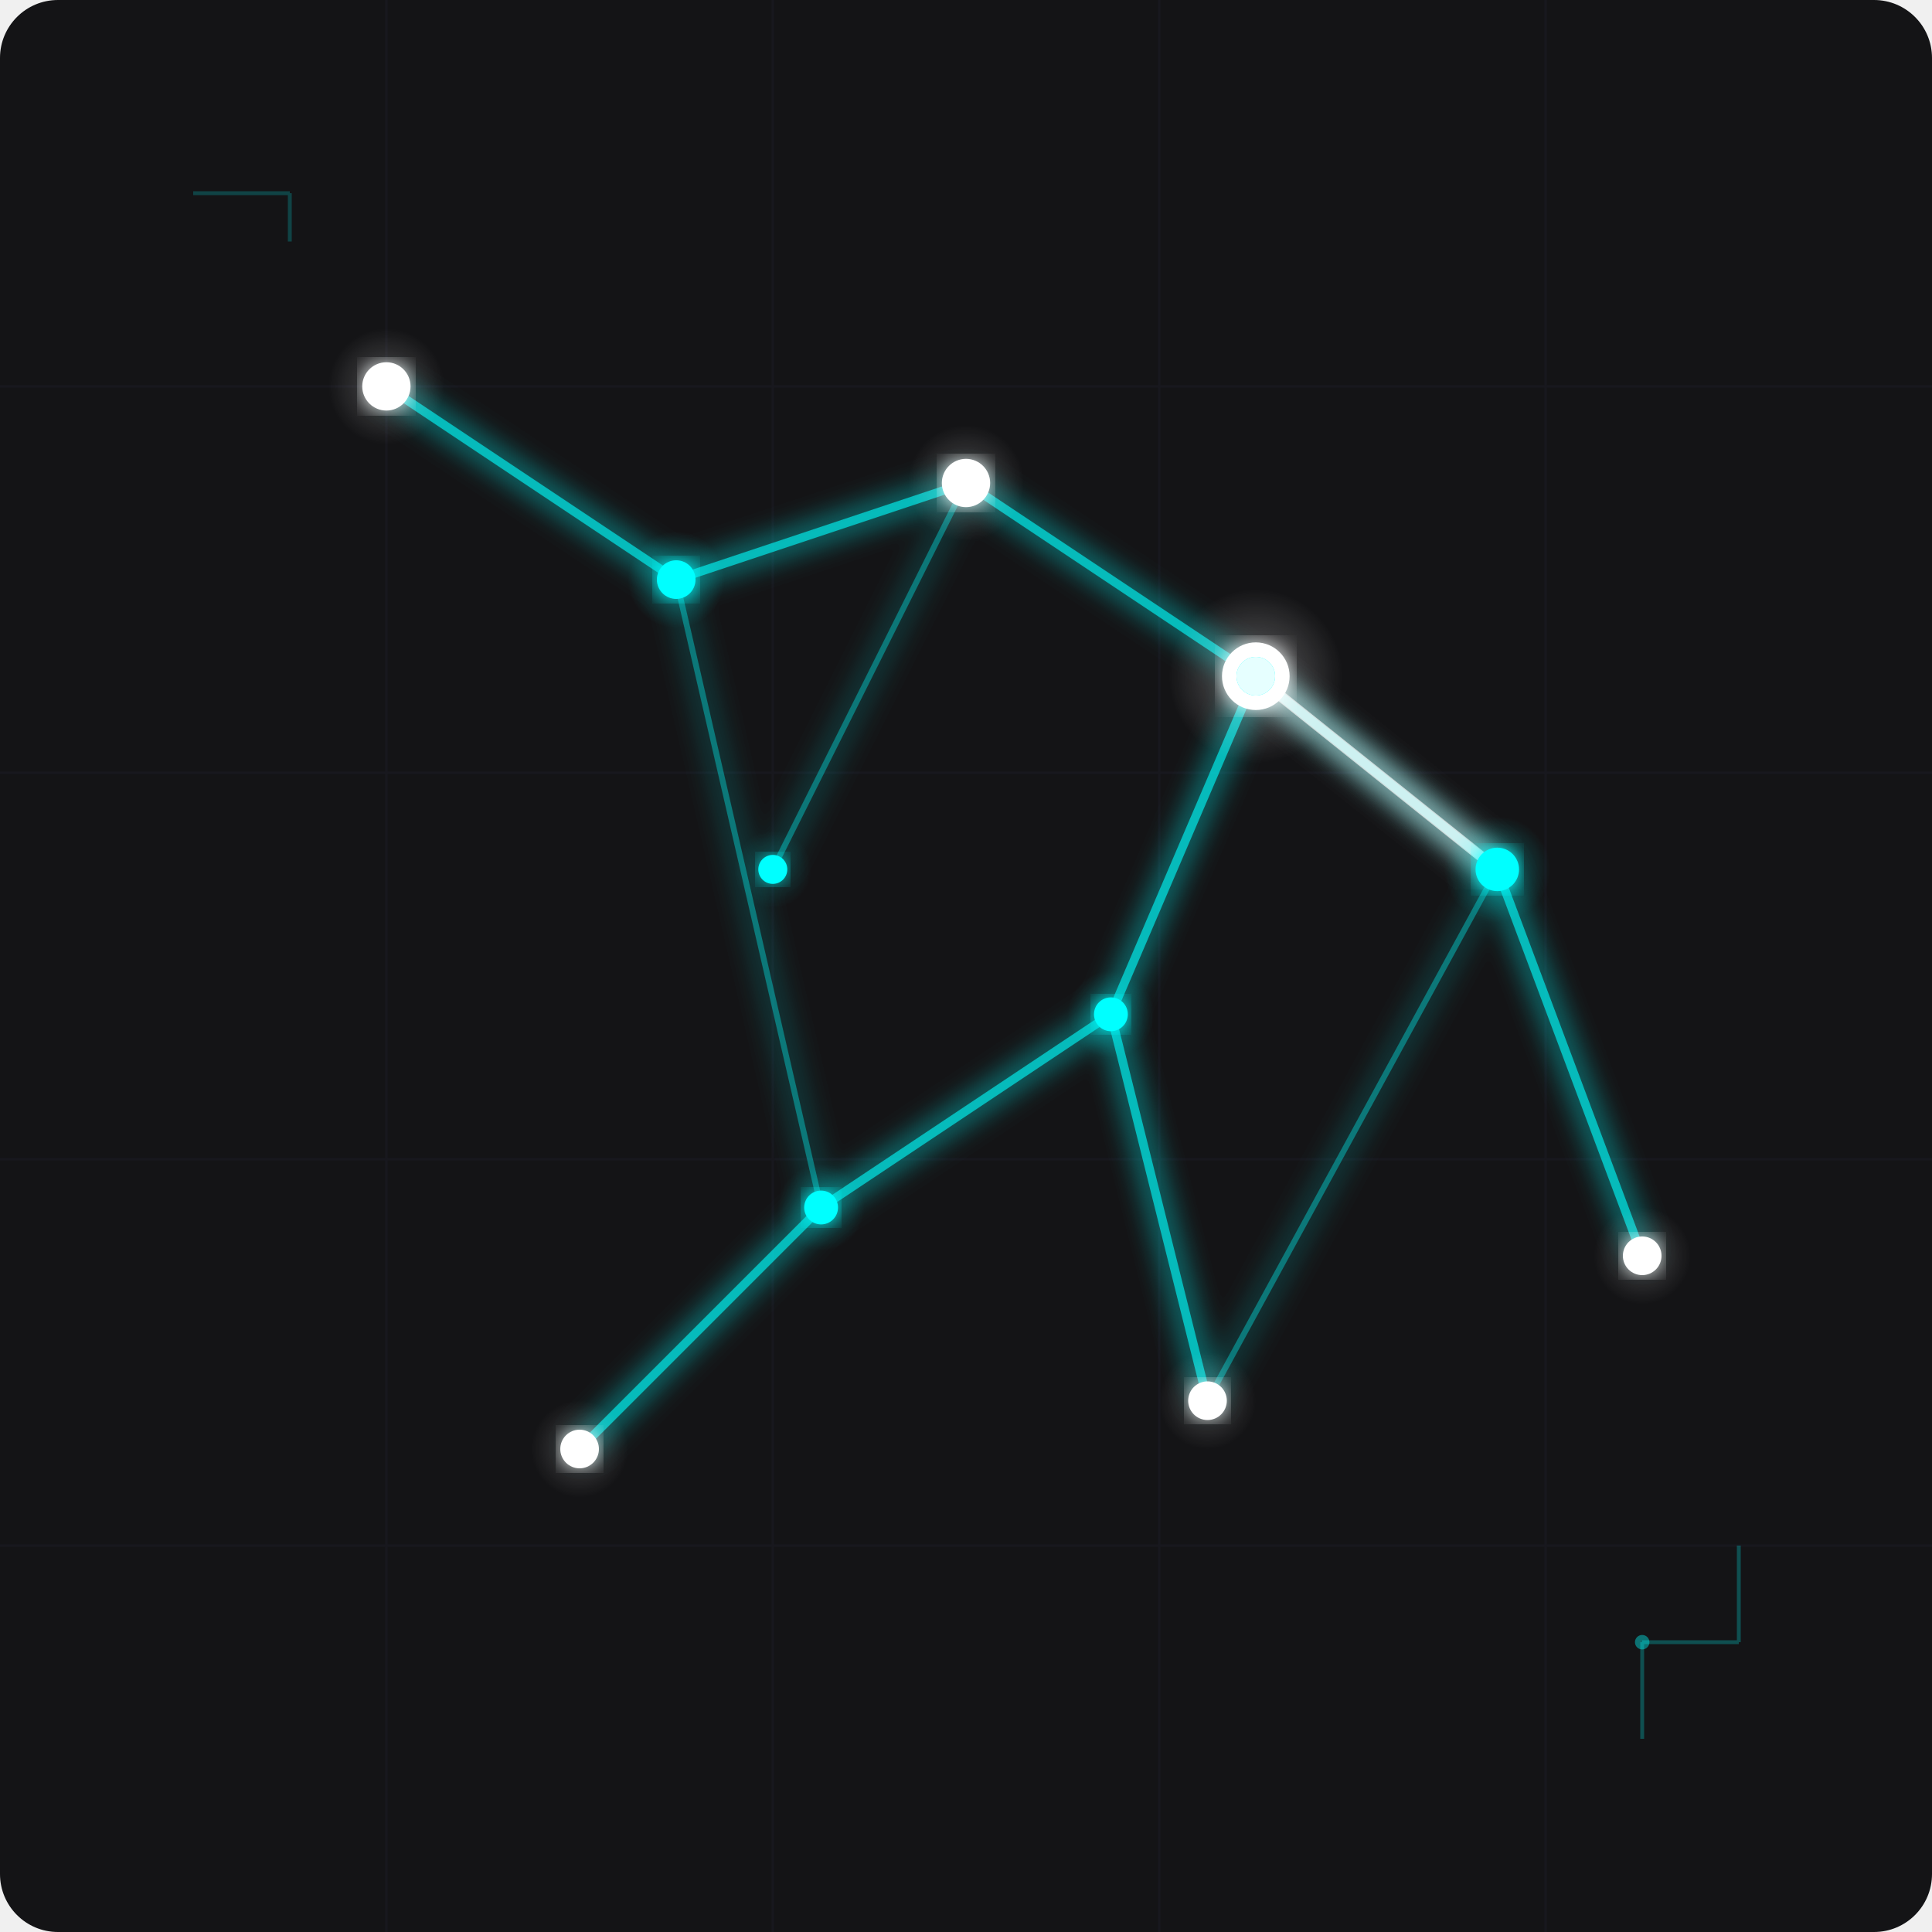
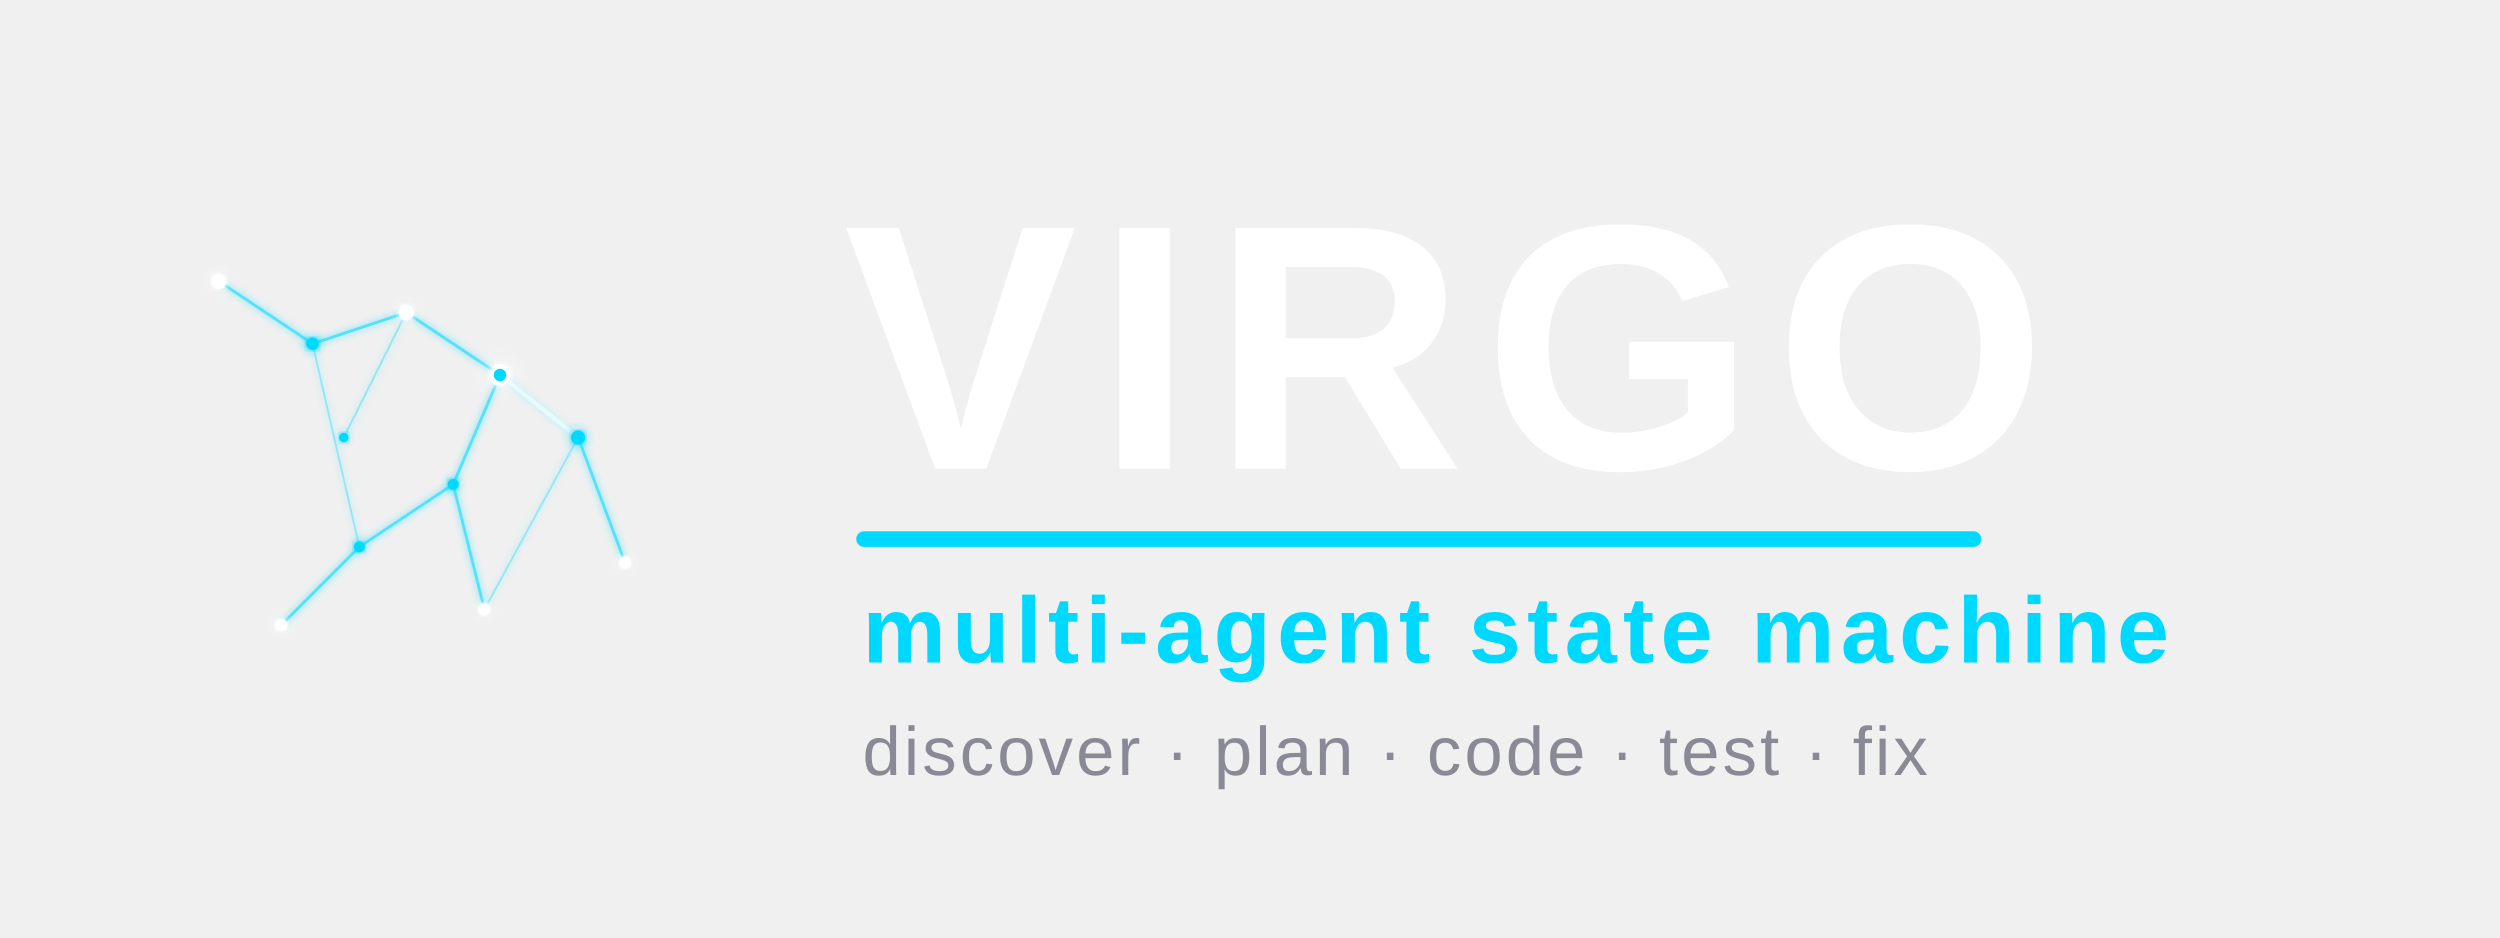
- <svg xmlns="http://www.w3.org/2000/svg" viewBox="0 0 400 400" width="400" height="400">
+ <svg xmlns="http://www.w3.org/2000/svg" viewBox="0 0 800 300" width="800" height="300">
  <defs>
    <radialGradient id="glow" cx="50%" cy="50%" r="50%">
-       <stop offset="0%" stop-color="#00ffff" stop-opacity="0.9" />
-       <stop offset="100%" stop-color="#00ffff" stop-opacity="0" />
+       <stop offset="0%" stop-color="#00d9ff" stop-opacity="0.9" />
+       <stop offset="100%" stop-color="#00d9ff" stop-opacity="0" />
    </radialGradient>
    <radialGradient id="glowWhite" cx="50%" cy="50%" r="50%">
      <stop offset="0%" stop-color="#ffffff" stop-opacity="0.8" />
      <stop offset="100%" stop-color="#ffffff" stop-opacity="0" />
    </radialGradient>
    <filter id="neon">
      <feGaussianBlur stdDeviation="2.5" result="blur" />
      <feMerge>
        <feMergeNode in="blur" />
        <feMergeNode in="SourceGraphic" />
      </feMerge>
    </filter>
-     <filter id="glowLine">
-       <feGaussianBlur stdDeviation="3" result="blur" />
-       <feMerge>
-         <feMergeNode in="blur" />
-         <feMergeNode in="blur" />
-         <feMergeNode in="SourceGraphic" />
-       </feMerge>
-     </filter>
  </defs>
-   <rect width="400" height="400" rx="12" fill="#141416" />
-   <g stroke="#1e1e2a" stroke-width="0.5" opacity="0.4">
-     <line x1="0" y1="80" x2="400" y2="80" />
-     <line x1="0" y1="160" x2="400" y2="160" />
-     <line x1="0" y1="240" x2="400" y2="240" />
-     <line x1="0" y1="320" x2="400" y2="320" />
-     <line x1="80" y1="0" x2="80" y2="400" />
-     <line x1="160" y1="0" x2="160" y2="400" />
-     <line x1="240" y1="0" x2="240" y2="400" />
-     <line x1="320" y1="0" x2="320" y2="400" />
+   <g transform="translate(30,50) scale(0.5)">
+     <g filter="url(#neon)" fill="none" stroke="#00d9ff" stroke-width="1.8" opacity="0.65">
+       <line x1="80" y1="80" x2="140" y2="120" />
+       <line x1="140" y1="120" x2="200" y2="100" />
+       <line x1="200" y1="100" x2="260" y2="140" />
+       <line x1="260" y1="140" x2="310" y2="180" />
+       <line x1="310" y1="180" x2="340" y2="260" />
+       <line x1="260" y1="140" x2="230" y2="210" />
+       <line x1="230" y1="210" x2="250" y2="290" />
+       <line x1="230" y1="210" x2="170" y2="250" />
+       <line x1="170" y1="250" x2="120" y2="300" />
+       <line x1="200" y1="100" x2="160" y2="180" stroke-width="1.2" opacity="0.55" />
+       <line x1="140" y1="120" x2="170" y2="250" stroke-width="1.2" opacity="0.55" />
+       <line x1="310" y1="180" x2="250" y2="290" stroke-width="1.2" opacity="0.55" />
+     </g>
+     <line x1="260" y1="140" x2="310" y2="180" stroke="#ffffff" stroke-width="2.4" opacity="0.85" filter="url(#neon)" />
+     <circle cx="80" cy="80" r="5" fill="#ffffff" filter="url(#neon)" />
+     <circle cx="80" cy="80" r="12" fill="url(#glowWhite)" opacity="0.3" />
+     <circle cx="140" cy="120" r="4" fill="#00d9ff" filter="url(#neon)" />
+     <circle cx="140" cy="120" r="10" fill="url(#glow)" opacity="0.4" />
+     <circle cx="200" cy="100" r="5" fill="#ffffff" filter="url(#neon)" />
+     <circle cx="200" cy="100" r="12" fill="url(#glowWhite)" opacity="0.3" />
+     <circle cx="260" cy="140" r="7" fill="#ffffff" filter="url(#neon)" />
+     <circle cx="260" cy="140" r="18" fill="url(#glowWhite)" opacity="0.4" />
+     <circle cx="260" cy="140" r="4" fill="#00d9ff" />
+     <circle cx="310" cy="180" r="4.5" fill="#00d9ff" filter="url(#neon)" />
+     <circle cx="310" cy="180" r="11" fill="url(#glow)" opacity="0.35" />
+     <circle cx="340" cy="260" r="4" fill="#ffffff" filter="url(#neon)" />
+     <circle cx="340" cy="260" r="10" fill="url(#glowWhite)" opacity="0.25" />
+     <circle cx="230" cy="210" r="3.5" fill="#00d9ff" filter="url(#neon)" />
+     <circle cx="230" cy="210" r="9" fill="url(#glow)" opacity="0.3" />
+     <circle cx="250" cy="290" r="4" fill="#ffffff" filter="url(#neon)" />
+     <circle cx="250" cy="290" r="10" fill="url(#glowWhite)" opacity="0.25" />
+     <circle cx="170" cy="250" r="3.5" fill="#00d9ff" filter="url(#neon)" />
+     <circle cx="170" cy="250" r="9" fill="url(#glow)" opacity="0.3" />
+     <circle cx="120" cy="300" r="4" fill="#ffffff" filter="url(#neon)" />
+     <circle cx="120" cy="300" r="10" fill="url(#glowWhite)" opacity="0.25" />
+     <circle cx="160" cy="180" r="3" fill="#00d9ff" filter="url(#neon)" />
+     <circle cx="160" cy="180" r="8" fill="url(#glow)" opacity="0.2" />
  </g>
-   <g filter="url(#glowLine)" fill="none">
-     <line x1="80" y1="80" x2="140" y2="120" stroke="#00ffff" stroke-width="1.8" opacity="0.6" />
-     <line x1="140" y1="120" x2="200" y2="100" stroke="#00ffff" stroke-width="1.8" opacity="0.6" />
-     <line x1="200" y1="100" x2="260" y2="140" stroke="#00ffff" stroke-width="1.8" opacity="0.6" />
-     <line x1="260" y1="140" x2="310" y2="180" stroke="#00ffff" stroke-width="1.8" opacity="0.6" />
-     <line x1="310" y1="180" x2="340" y2="260" stroke="#00ffff" stroke-width="1.8" opacity="0.6" />
-     <line x1="260" y1="140" x2="230" y2="210" stroke="#00ffff" stroke-width="1.8" opacity="0.6" />
-     <line x1="230" y1="210" x2="250" y2="290" stroke="#00ffff" stroke-width="1.8" opacity="0.6" />
-     <line x1="230" y1="210" x2="170" y2="250" stroke="#00ffff" stroke-width="1.8" opacity="0.6" />
-     <line x1="170" y1="250" x2="120" y2="300" stroke="#00ffff" stroke-width="1.8" opacity="0.6" />
-     <line x1="200" y1="100" x2="160" y2="180" stroke="#00ffff" stroke-width="1.2" opacity="0.35" />
-     <line x1="140" y1="120" x2="170" y2="250" stroke="#00ffff" stroke-width="1.2" opacity="0.35" />
-     <line x1="310" y1="180" x2="250" y2="290" stroke="#00ffff" stroke-width="1.2" opacity="0.35" />
-   </g>
-   <line x1="260" y1="140" x2="310" y2="180" stroke="#ffffff" stroke-width="2.2" opacity="0.8" filter="url(#glowLine)" />
-   <circle cx="80" cy="80" r="5" fill="#ffffff" filter="url(#neon)" />
-   <circle cx="80" cy="80" r="12" fill="url(#glowWhite)" opacity="0.3" />
-   <circle cx="140" cy="120" r="4" fill="#00ffff" filter="url(#neon)" />
-   <circle cx="140" cy="120" r="10" fill="url(#glow)" opacity="0.4" />
-   <circle cx="200" cy="100" r="5" fill="#ffffff" filter="url(#neon)" />
-   <circle cx="200" cy="100" r="12" fill="url(#glowWhite)" opacity="0.3" />
-   <circle cx="260" cy="140" r="7" fill="#ffffff" filter="url(#neon)" />
-   <circle cx="260" cy="140" r="18" fill="url(#glowWhite)" opacity="0.4" />
-   <circle cx="260" cy="140" r="4" fill="#00ffff" />
-   <animate attributeName="opacity" values="0.7;1;0.7" dur="2.5s" repeatCount="indefinite" />
-   <circle cx="310" cy="180" r="4.5" fill="#00ffff" filter="url(#neon)" />
-   <circle cx="310" cy="180" r="11" fill="url(#glow)" opacity="0.35" />
-   <circle cx="340" cy="260" r="4" fill="#ffffff" filter="url(#neon)" />
-   <circle cx="340" cy="260" r="10" fill="url(#glowWhite)" opacity="0.25" />
-   <circle cx="230" cy="210" r="3.5" fill="#00ffff" filter="url(#neon)" />
-   <circle cx="230" cy="210" r="9" fill="url(#glow)" opacity="0.3" />
-   <circle cx="250" cy="290" r="4" fill="#ffffff" filter="url(#neon)" />
-   <circle cx="250" cy="290" r="10" fill="url(#glowWhite)" opacity="0.25" />
-   <circle cx="170" cy="250" r="3.5" fill="#00ffff" filter="url(#neon)" />
-   <circle cx="170" cy="250" r="9" fill="url(#glow)" opacity="0.3" />
-   <circle cx="120" cy="300" r="4" fill="#ffffff" filter="url(#neon)" />
-   <circle cx="120" cy="300" r="10" fill="url(#glowWhite)" opacity="0.25" />
-   <circle cx="160" cy="180" r="3" fill="#00ffff" filter="url(#neon)" />
-   <circle cx="160" cy="180" r="8" fill="url(#glow)" opacity="0.2" />
-   <circle cx="80" cy="80" r="3" fill="#ffffff" opacity="0.9">
-     <animate attributeName="r" values="3;6;3" dur="3s" repeatCount="indefinite" />
-     <animate attributeName="opacity" values="0.9;0.3;0.9" dur="3s" repeatCount="indefinite" />
-   </circle>
-   <circle cx="260" cy="140" r="4" fill="#ffffff" opacity="0.9">
-     <animate attributeName="r" values="4;8;4" dur="2s" repeatCount="indefinite" />
-     <animate attributeName="opacity" values="0.9;0.3;0.9" dur="2s" repeatCount="indefinite" />
-   </circle>
-   <g stroke="#00ffff" stroke-width="0.8" opacity="0.25">
-     <line x1="340" y1="340" x2="360" y2="340" />
-     <line x1="360" y1="320" x2="360" y2="340" />
-     <line x1="340" y1="340" x2="340" y2="360" />
-   </g>
-   <circle cx="340" cy="340" r="1.5" fill="#00ffff" opacity="0.4" />
-   <g stroke="#00ffff" stroke-width="0.8" opacity="0.2">
-     <line x1="40" y1="40" x2="60" y2="40" />
-     <line x1="60" y1="40" x2="60" y2="50" />
-   </g>
+   <text x="270" y="150" font-family="'Segoe UI','Helvetica Neue',Arial,sans-serif" font-size="112" font-weight="800" letter-spacing="6" fill="#ffffff">VIRGO</text>
+   <rect x="274" y="170" width="360" height="5" rx="2.5" fill="#00d9ff" />
+   <text x="276" y="212" font-family="'Segoe UI','Helvetica Neue',Arial,sans-serif" font-size="30" font-weight="600" letter-spacing="2" fill="#00d9ff">multi-agent state machine</text>
+   <text x="276" y="248" font-family="'Segoe UI','Helvetica Neue',Arial,sans-serif" font-size="22" font-weight="400" letter-spacing="1" fill="#8a8a96">discover · plan · code · test · fix</text>
</svg>
